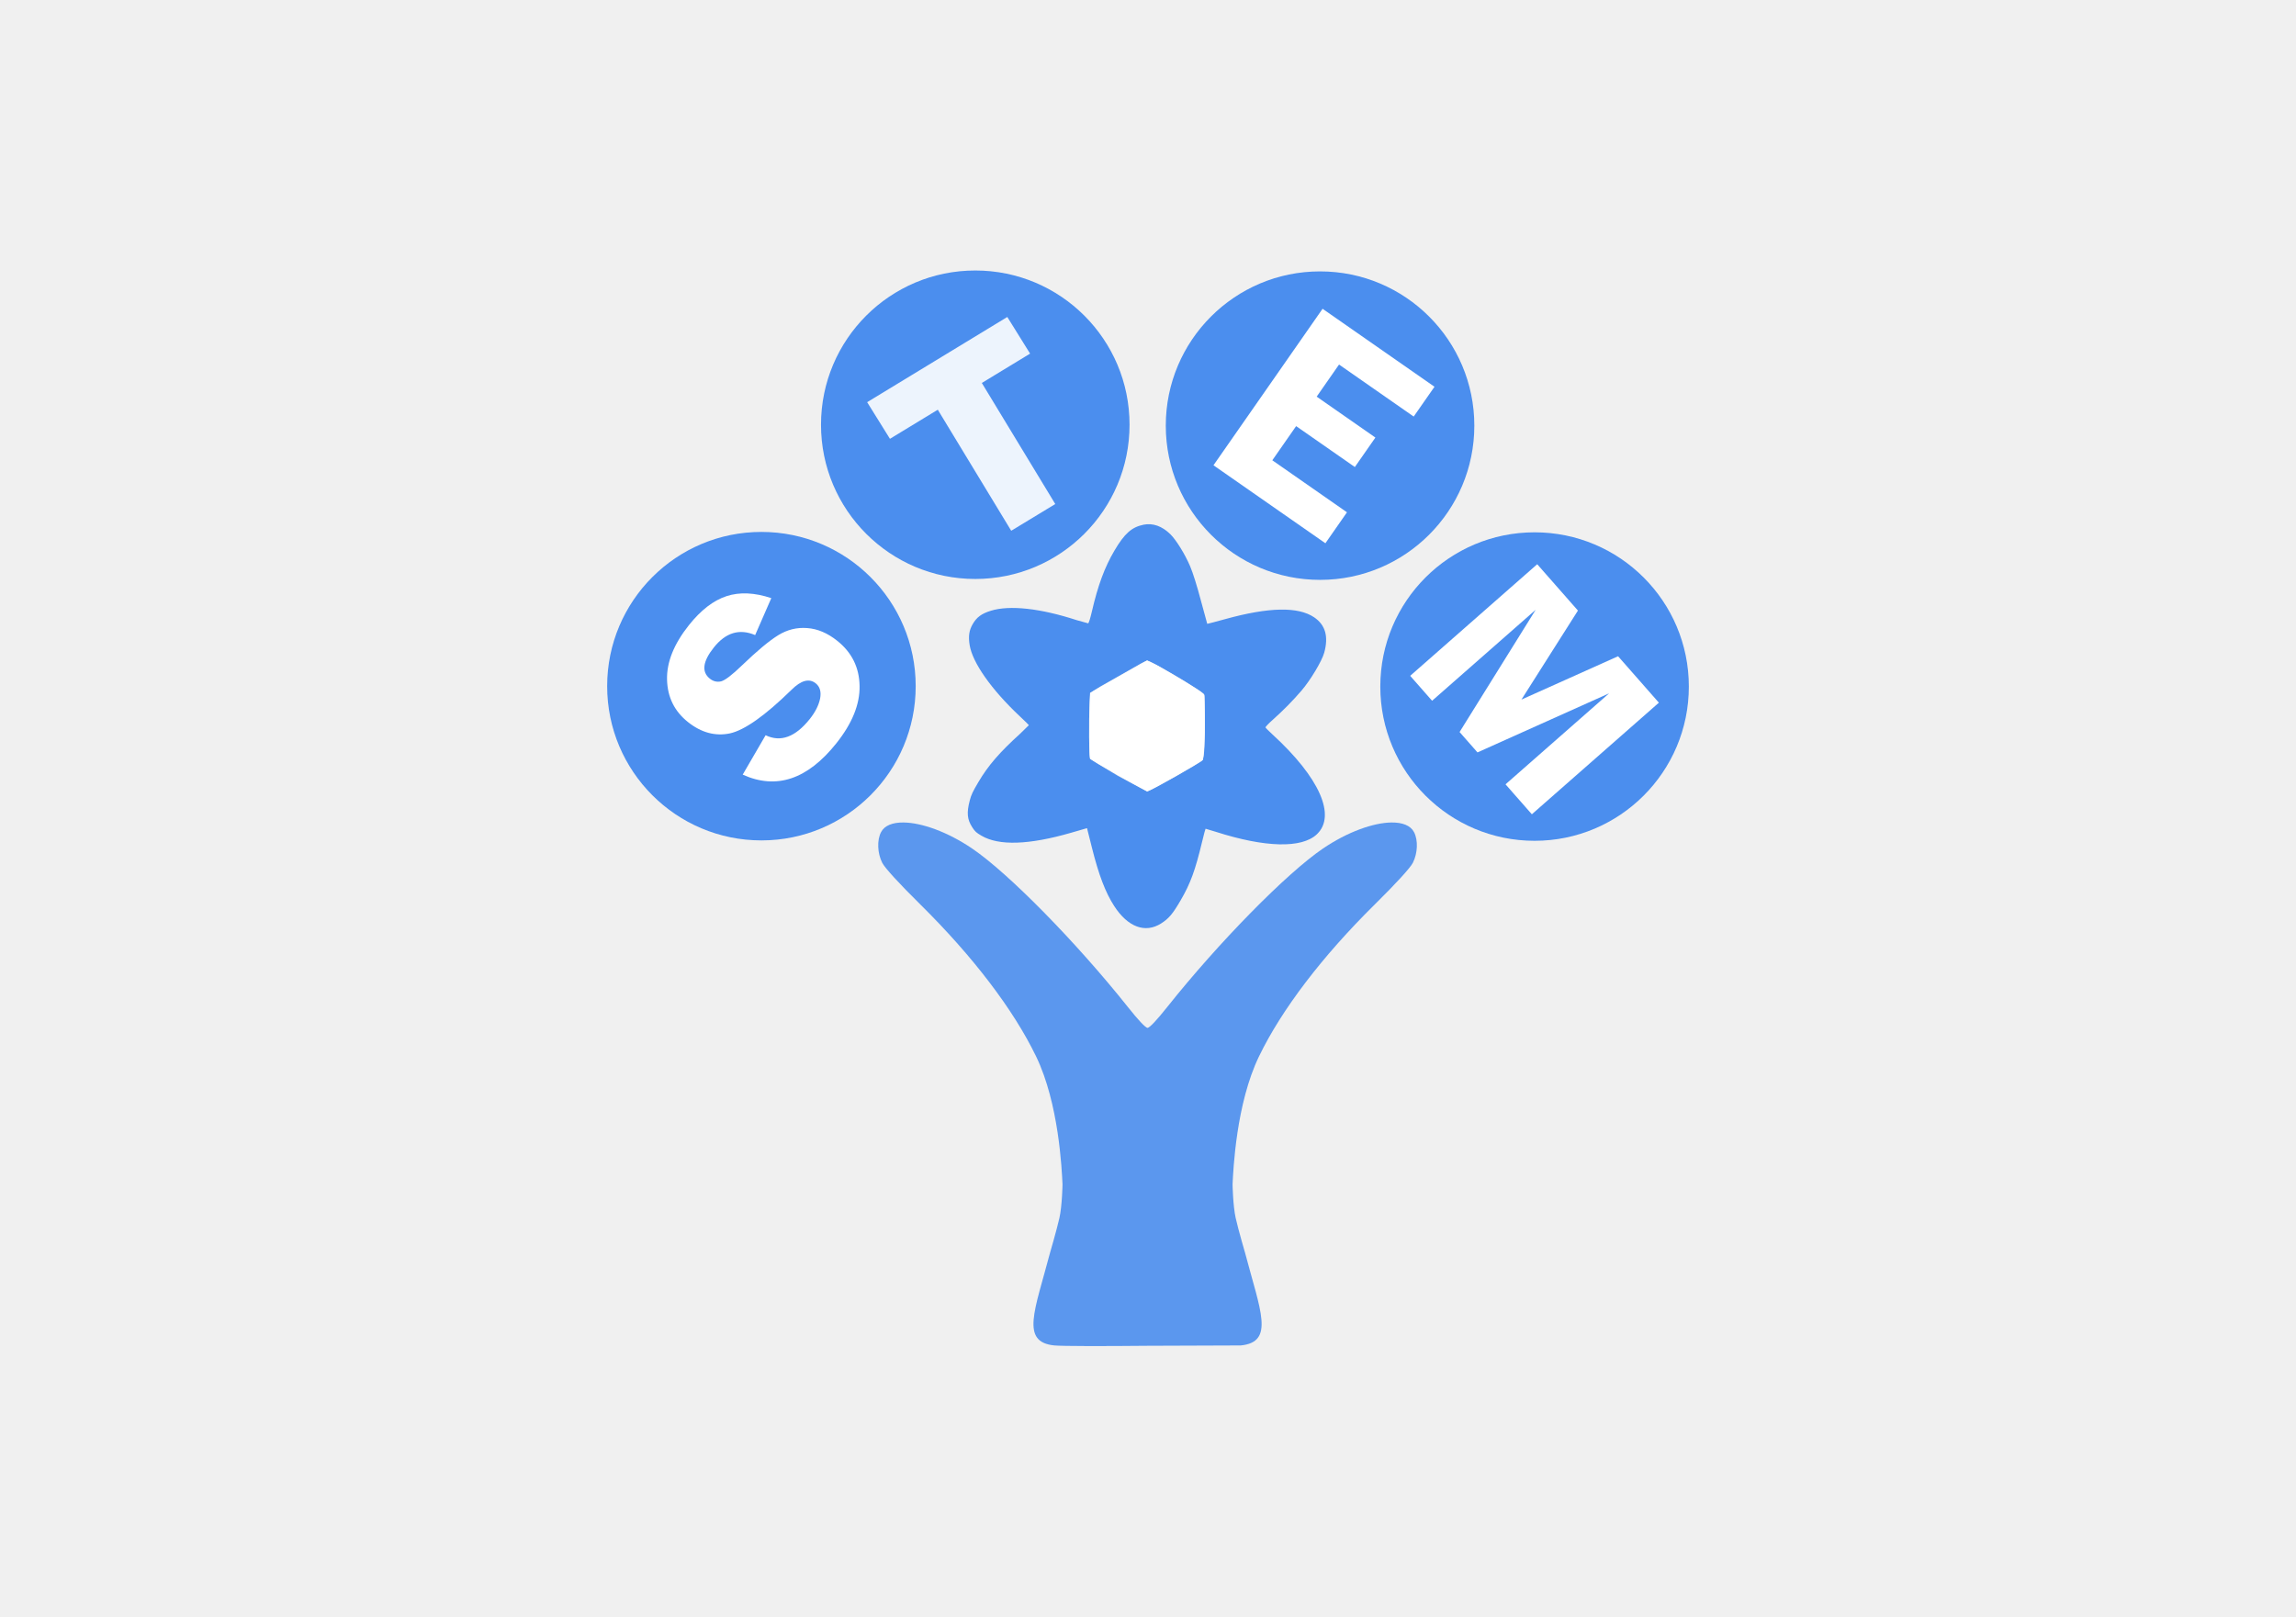
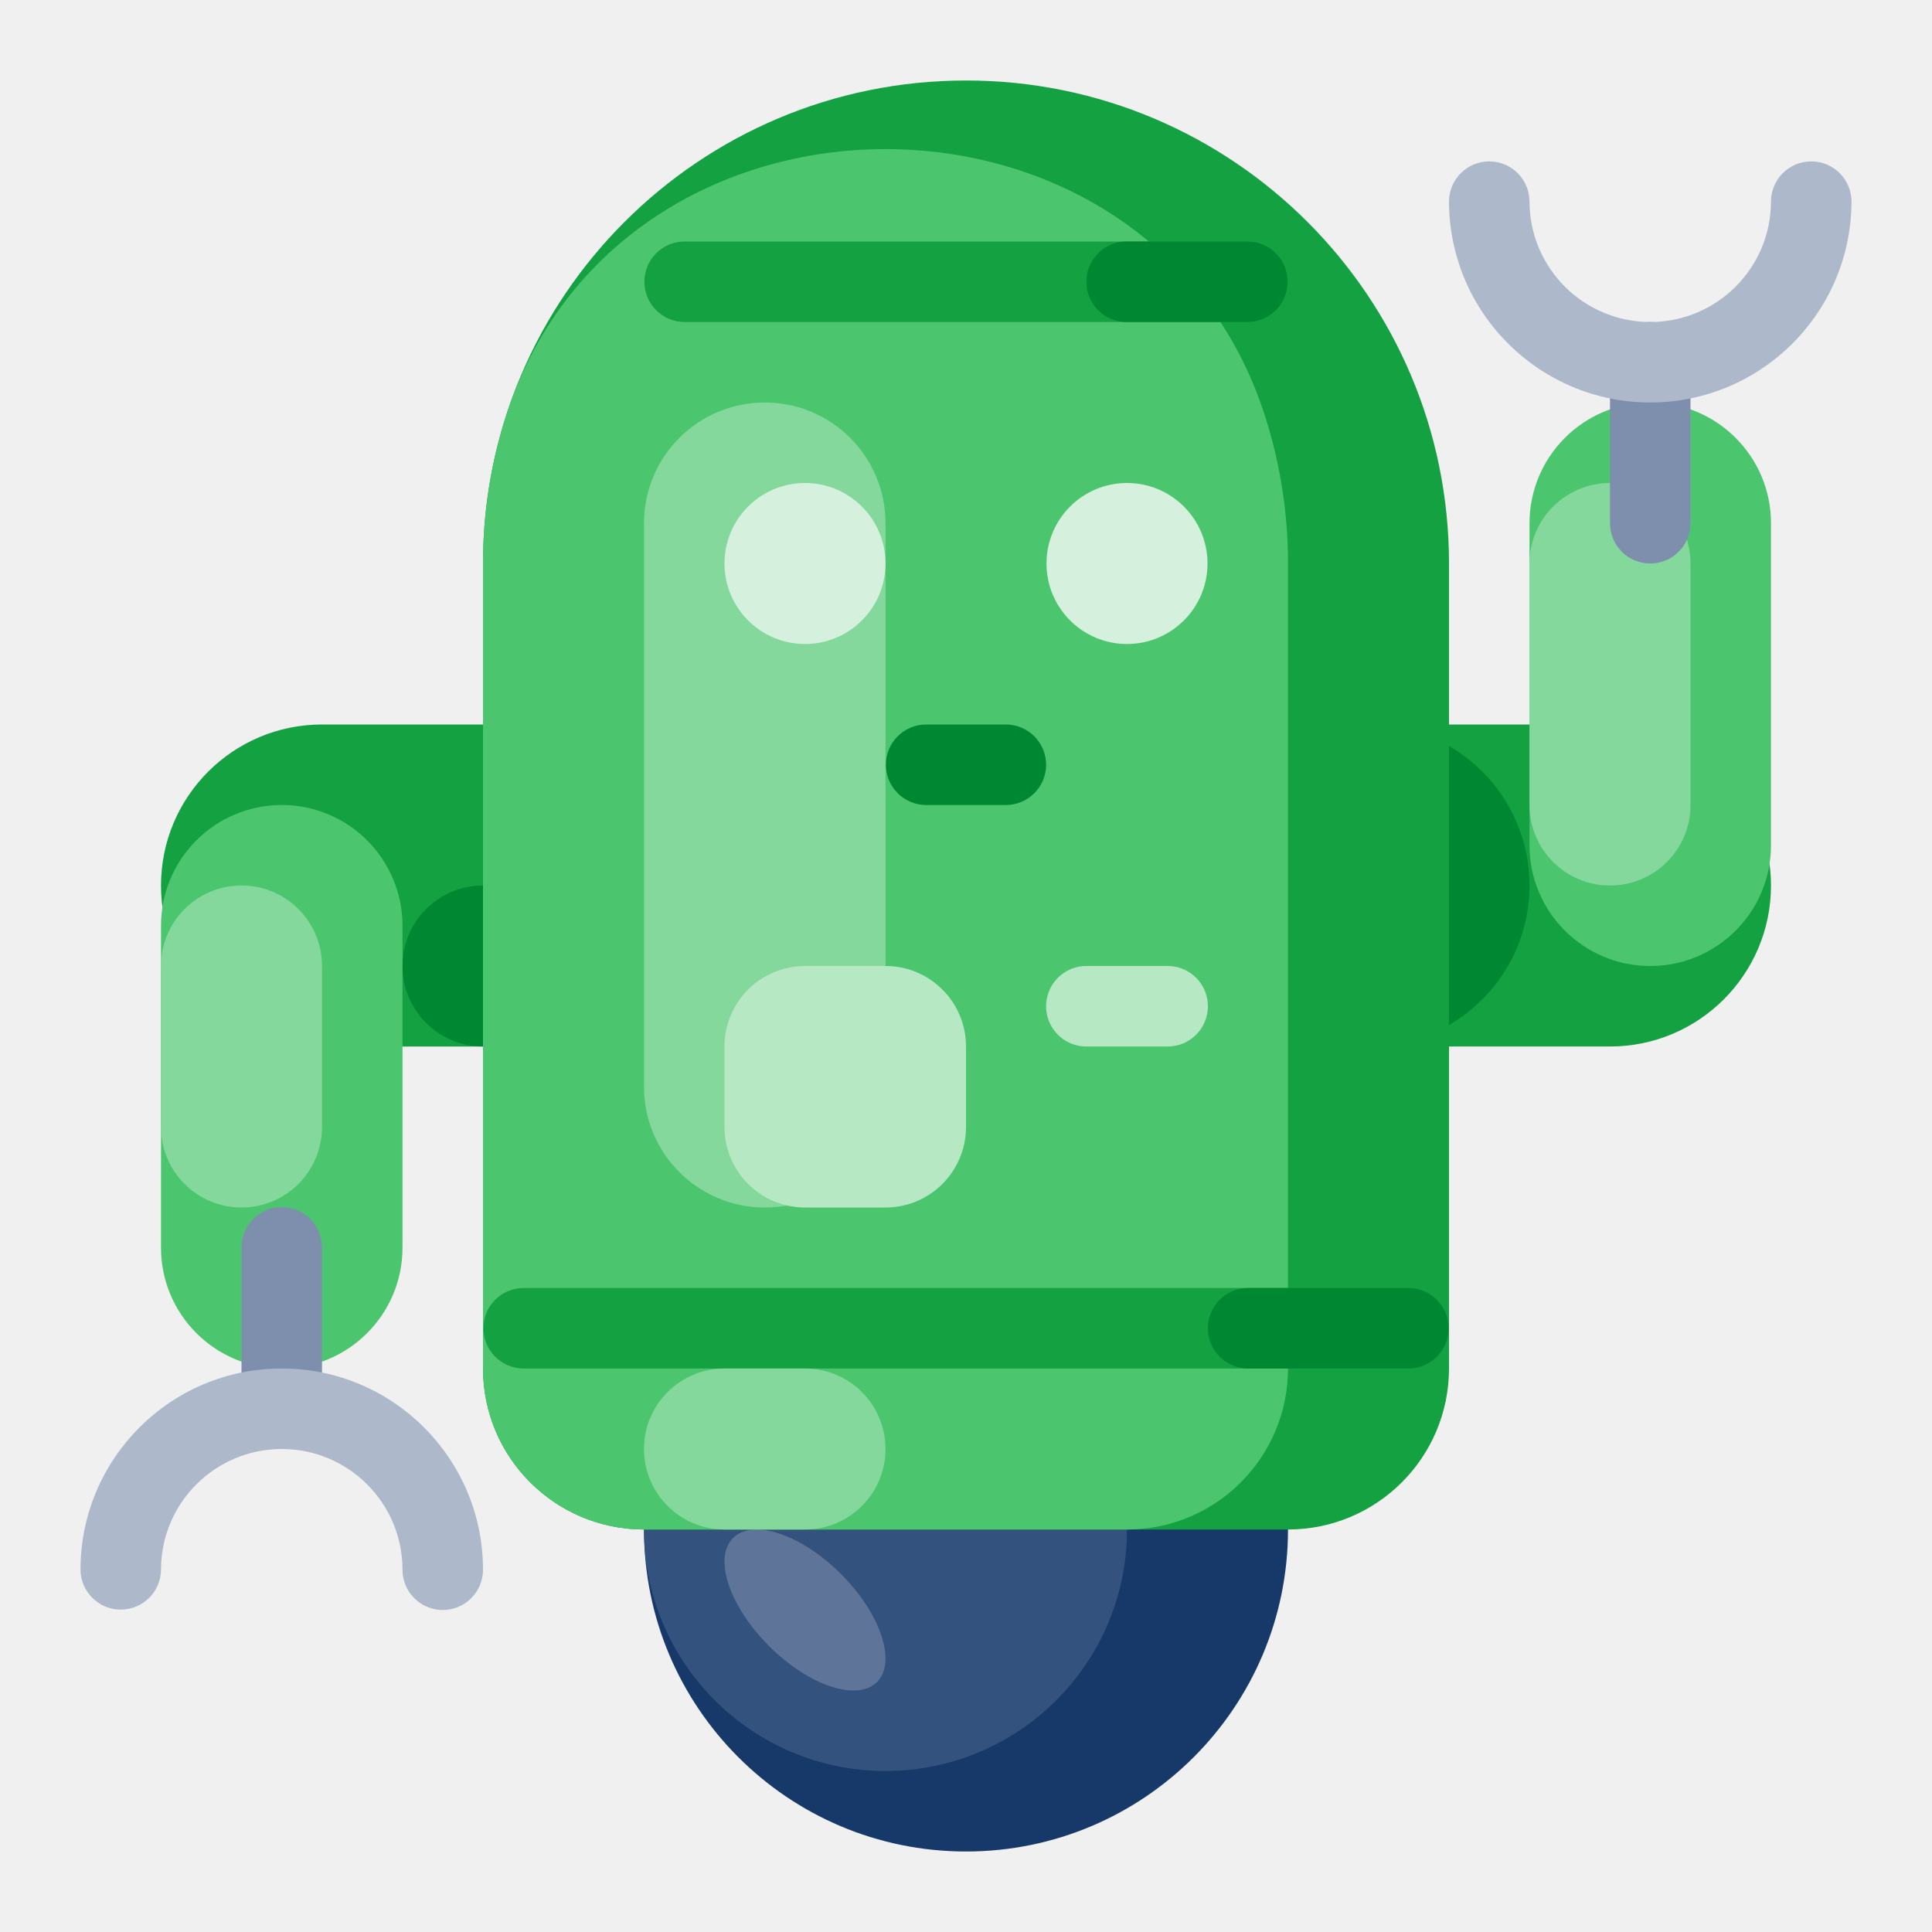
- <svg xmlns="http://www.w3.org/2000/svg" xmlns:xlink="http://www.w3.org/1999/xlink" viewBox="0 0 175.8 123.8">
-   <use xlink:href="#A" opacity=".9" fill="#3983ed" />
-   <path d="M59.057 45.805l-1.236 2.831q-1.799-.765-3.161.945-1.285 1.613-.307 2.393.387.309.855.207.466-.121 1.621-1.24 1.73-1.663 2.764-2.299 1.034-.635 2.209-.543 1.183.081 2.302.973 1.678 1.337 1.712 3.456.043 2.109-1.782 4.399-3.308 4.151-7.166 2.395l1.753-3.016q1.728.832 3.382-1.243.634-.796.791-1.567.147-.78-.337-1.166-.753-.6-1.861.504-3.031 2.965-4.712 3.331-1.683.347-3.21-.87-1.549-1.234-1.6-3.244-.051-2.01 1.68-4.182 1.371-1.721 2.871-2.213 1.5-.493 3.432.15z" fill="#fff" />
-   <path d="M86.487 32.527a11.81 11.81 0 0 1-11.812 11.812c-6.523 0-11.812-5.288-11.812-11.812s5.288-11.812 11.812-11.812a11.81 11.81 0 0 1 11.812 11.812" opacity=".9" fill="#3983ed" />
-   <path d="M77.127 24.275L66.396 30.8l1.745 2.805 3.664-2.228 5.622 9.269L80.8 38.6l-5.624-9.272 3.696-2.247z" opacity=".9" fill="#fff" />
-   <path d="M112.886 32.596c0 6.523-5.288 11.812-11.812 11.812a11.81 11.81 0 1 1 0-23.624c6.523 0 11.812 5.288 11.812 11.812" opacity=".9" fill="#3983ed" />
-   <path d="M108.244 31.901l-5.716-3.984-1.713 2.459 4.496 3.133-1.573 2.257-4.496-3.133-1.823 2.616 5.716 3.984-1.652 2.371-8.569-5.972 8.353-11.985 8.569 5.972z" fill="#fff" />
-   <use xlink:href="#A" x="59.198" y=".03" opacity=".9" fill="#3983ed" />
-   <path d="M111.757 56.06l5.827-9.362-7.931 6.968-1.678-1.91 9.726-8.546 3.118 3.548-4.325 6.818 7.399-3.319 3.124 3.556-9.726 8.546-2.016-2.294 7.931-6.968-10.078 4.524z" fill="#fff" />
-   <g fill="#3983ed">
-     <path d="M74.443 63.354c-.39-.599-.437-1.115-.189-2.059.115-.436.218-.654.669-1.418.74-1.251 1.611-2.259 3.192-3.693l.664-.649c-.005-.021-.318-.327-.696-.682-2.175-2.044-3.63-4.112-3.841-5.462-.105-.672-.04-1.116.234-1.592.306-.532.681-.808 1.396-1.028 1.44-.444 3.791-.185 6.57.722l.875.243c.048-.01.162-.372.286-.905.466-2.013.978-3.395 1.729-4.668.768-1.303 1.32-1.794 2.223-1.979.712-.146 1.422.105 2.056.727.447.438 1.132 1.549 1.517 2.46.216.511.529 1.509.819 2.61l.489 1.794c.011.007.641-.159 1.4-.368 3.331-.918 5.559-.961 6.786-.131.863.584 1.115 1.475.769 2.714-.18.646-1.052 2.099-1.744 2.907a23.76 23.76 0 0 1-2.194 2.225c-.32.284-.57.548-.557.586s.257.283.542.544c3.594 3.292 4.893 6.22 3.39 7.64-1.152 1.089-3.959 1.022-7.725-.187l-.795-.239c-.015.004-.135.453-.265.996-.53 2.207-.892 3.197-1.648 4.493-.607 1.04-.893 1.38-1.486 1.761-1.214.78-2.552.286-3.597-1.33-.671-1.038-1.179-2.369-1.704-4.463l-.377-1.502-1.216.352c-3.222.933-5.532 1.01-6.863.229-.406-.238-.497-.321-.709-.647zm13.395-2.738c.348-.091 3.992-2.15 4.236-2.394.131-.131.209-1.572.184-3.408l-.019-1.464c-.002-.192-.026-.215-.657-.632-.843-.558-2.808-1.71-3.337-1.956l-.409-.191-.475.241-3.134 1.778-.765.476-.034.762c-.066 1.48-.046 4.116.033 4.277.021.043.984.634 2.139 1.312l2.236 1.199z" opacity=".9" />
-     <path d="M69.185 62.988c-.836-.01-1.462.229-1.727.743-.318.615-.279 1.607.091 2.341.197.391 1.276 1.571 2.925 3.2 4.02 3.97 7.121 8.041 8.854 11.623 1.753 3.622 1.97 8.664 2.027 9.809 0 0-.029 1.647-.239 2.576s-.719 2.667-.719 2.667c-1.162 4.418-2.286 6.832.333 7.09h.001c.6.059 3.833.059 7.135.026l7.135-.026H95c2.619-.259 1.495-2.673.333-7.09 0 0-.509-1.737-.719-2.667s-.239-2.576-.239-2.576c.057-1.145.274-6.187 2.027-9.809 1.734-3.583 4.834-7.653 8.854-11.623 1.649-1.628 2.728-2.809 2.925-3.2.371-.734.409-1.726.091-2.341-.266-.514-.891-.752-1.727-.743-1.394.016-3.373.722-5.248 1.994-2.777 1.884-7.983 7.183-11.929 12.143-.805 1.011-1.323 1.56-1.502 1.595-.179-.035-.697-.583-1.502-1.595-3.946-4.96-9.152-10.26-11.929-12.143-1.875-1.272-3.855-1.978-5.248-1.994z" opacity=".9" fill-opacity=".902" />
+ <svg xmlns="http://www.w3.org/2000/svg" viewBox="0 0 512 512">
+   <g id="Robot">
+     <circle cx="256" cy="405.333" r="85.333" style="fill:#163969" />
+     <circle cx="234.667" cy="405.333" r="64" style="fill:#33527d" />
+     <ellipse cx="213.333" cy="426.667" rx="13.489" ry="26.979" transform="translate(-239.215 275.8172) rotate(-45)" style="fill:#5e7599" />
+     <rect x="320" y="192" width="149.333" height="85.333" rx="42.667" ry="42.667" style="fill:#14a142" />
+     <rect x="320" y="192" width="85.333" height="85.333" rx="42.667" ry="42.667" style="fill:#008732" />
+     <rect x="405.333" y="106.667" width="64" height="149.333" rx="32" ry="32" style="fill:#4cc66e" />
+     <rect x="405.333" y="128" width="42.667" height="106.667" rx="21.333" ry="21.333" style="fill:#84d89c" />
+     <path d="M437.333,149.333a10.661,10.661,0,0,1-10.667-10.667V96A10.667,10.667,0,1,1,448,96v42.667A10.661,10.661,0,0,1,437.333,149.333Z" style="fill:#7d8fac" />
+     <path d="M437.333,106.667A53.396,53.396,0,0,1,384,53.333a10.667,10.667,0,0,1,21.333,0,32,32,0,0,0,64,0,10.667,10.667,0,0,1,21.333,0A53.396,53.396,0,0,1,437.333,106.667Z" style="fill:#adb9ca" />
+     <rect x="42.667" y="192" width="149.333" height="85.333" rx="42.667" ry="42.667" transform="translate(234.6667 469.3333) rotate(-180)" style="fill:#14a142" />
+     <rect x="106.667" y="234.667" width="85.333" height="42.667" rx="21.333" ry="21.333" style="fill:#008732" />
+     <rect x="42.667" y="213.333" width="64" height="149.333" rx="32" ry="32" transform="translate(149.3333 576) rotate(180)" style="fill:#4cc66e" />
+     <path d="M74.667,384A10.661,10.661,0,0,1,64,373.333V330.667a10.667,10.667,0,1,1,21.333,0v42.667A10.661,10.661,0,0,1,74.667,384Z" style="fill:#7d8fac" />
+     <path d="M117.333,426.667A10.661,10.661,0,0,1,106.667,416a32,32,0,0,0-64,0,10.667,10.667,0,0,1-21.333,0A53.333,53.333,0,0,1,128,416,10.661,10.661,0,0,1,117.333,426.667Z" style="fill:#adb9ca" />
+     <path d="M256,21.333h0A128,128,0,0,1,384,149.333V362.667a42.667,42.667,0,0,1-42.667,42.667H170.667A42.667,42.667,0,0,1,128,362.667V149.333A128,128,0,0,1,256,21.333Z" style="fill:#14a142" />
+     <path d="M341.333,362.667V149.333a127.666,127.666,0,0,0-6.045-38.95c-30.216-94.492-171.027-94.492-201.244,0A127.666,127.666,0,0,0,128,149.333V362.667a42.667,42.667,0,0,0,42.667,42.667h128A42.667,42.667,0,0,0,341.333,362.667Z" style="fill:#4cc66e" />
+     <rect x="170.667" y="106.667" width="64" height="213.333" rx="32" ry="32" style="fill:#84d89c" />
+     <rect x="192" y="256" width="64" height="64" rx="21.333" ry="21.333" style="fill:#b7e8c4" />
+     <path d="M309.333,277.333H288A10.667,10.667,0,1,1,288,256h21.333a10.667,10.667,0,1,1,0,21.333Z" style="fill:#b7e8c4" />
+     <circle cx="213.333" cy="149.333" r="21.333" style="fill:#d5f1dd" />
+     <circle cx="298.667" cy="149.333" r="21.333" style="fill:#d5f1dd" />
+     <path d="M266.667,213.333H245.333a10.667,10.667,0,0,1,0-21.333h21.333a10.667,10.667,0,0,1,0,21.333Z" style="fill:#008732" />
+     <path d="M373.333,362.667H138.667a10.667,10.667,0,0,1,0-21.333H373.333a10.667,10.667,0,0,1,0,21.333Z" style="fill:#14a142" />
+     <path d="M373.333,362.667H330.667a10.667,10.667,0,0,1,0-21.333h42.667a10.667,10.667,0,0,1,0,21.333Z" style="fill:#008732" />
+     <path d="M330.667,85.333H181.333a10.667,10.667,0,0,1,0-21.333H330.667a10.667,10.667,0,0,1,0,21.333Z" style="fill:#14a142" />
+     <path d="M330.667,85.333h-32a10.667,10.667,0,1,1,0-21.333h32a10.667,10.667,0,0,1,0,21.333Z" style="fill:#008732" />
+     <rect x="170.667" y="362.667" width="64" height="42.667" rx="21.333" ry="21.333" style="fill:#84d89c" />
+     <rect x="42.667" y="234.667" width="42.667" height="85.333" rx="21.333" ry="21.333" style="fill:#84d89c" />
  </g>
-   <defs>
-     <path id="A" d="M70.113 52.548c0 6.523-5.288 11.812-11.812 11.812s-11.812-5.288-11.812-11.812 5.288-11.812 11.812-11.812 11.812 5.288 11.812 11.812" />
-   </defs>
-   <path d="M86.716 60l-2.684-1.543-.566-.352-.026-.313c-.033-.387-.026-3.353.01-4.138l.026-.577.374-.235 3.795-2.161.181-.091.255.11c.688.298 3.73 2.121 4.039 2.421.084.081.089.138.116 1.366.029 1.287-.019 2.955-.1 3.442l-.041.261c-.002.086-3.58 2.131-4.114 2.352l-.147.061z" fill="#fff" />
</svg>
